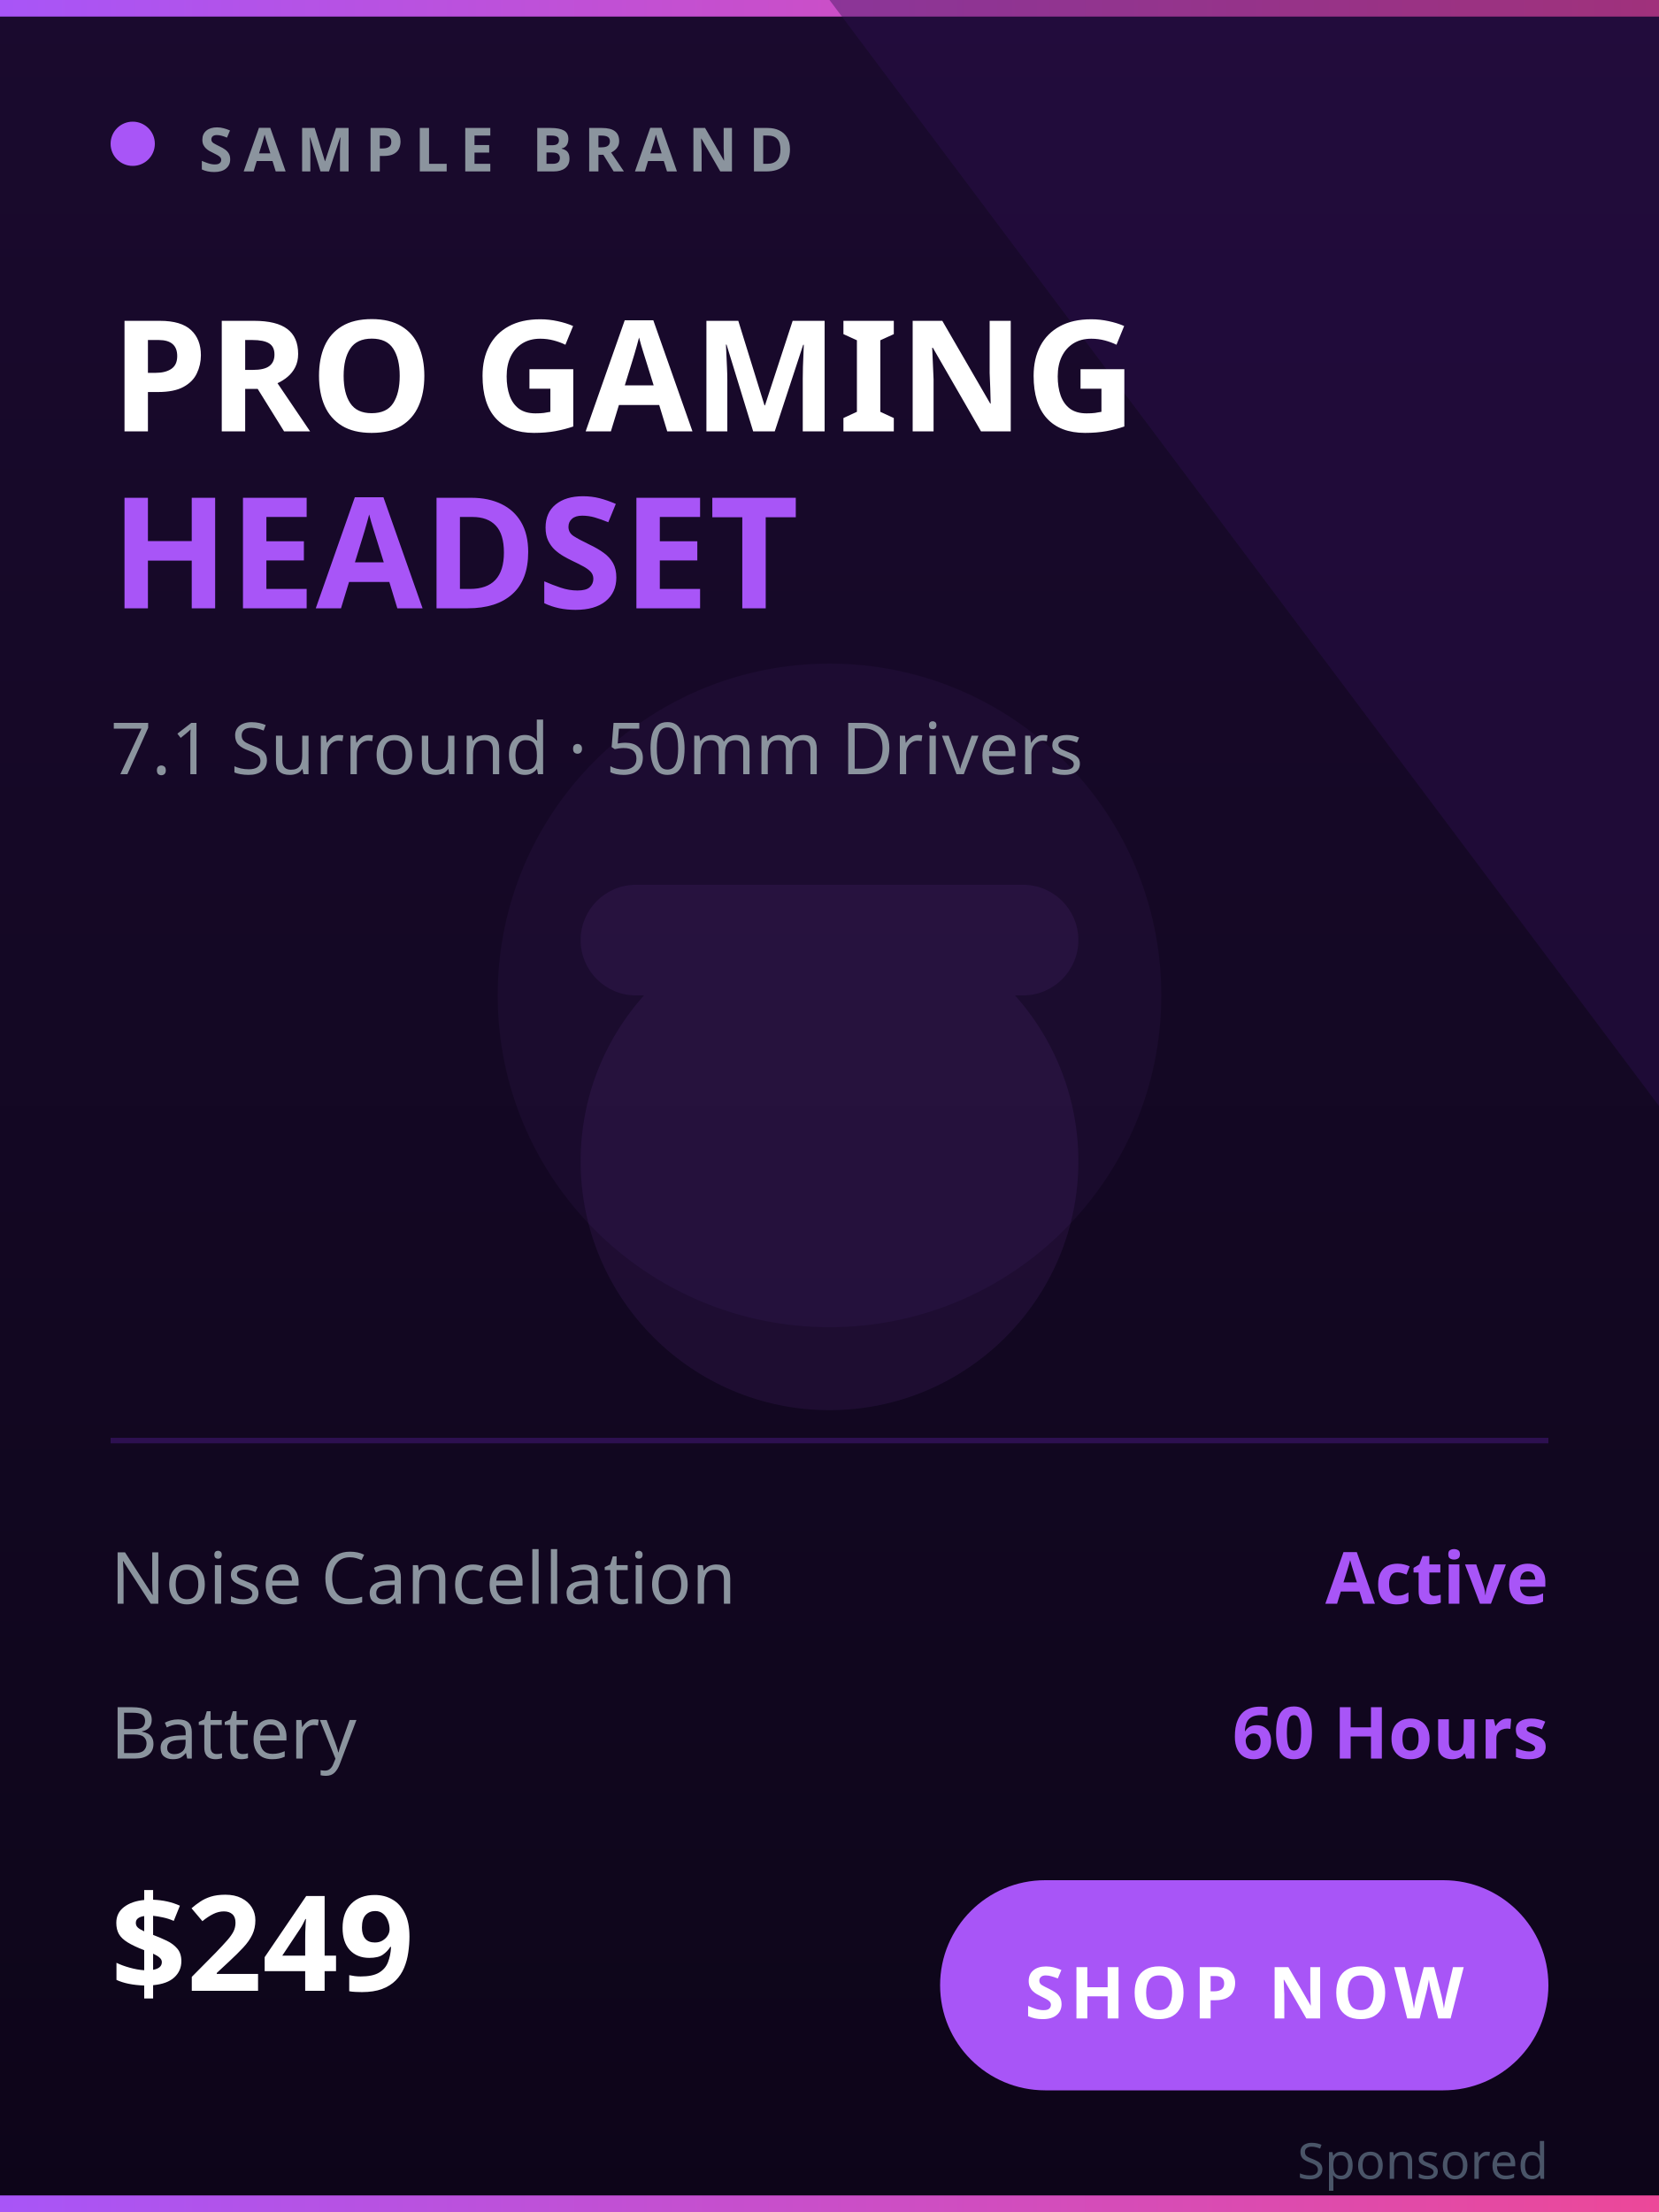
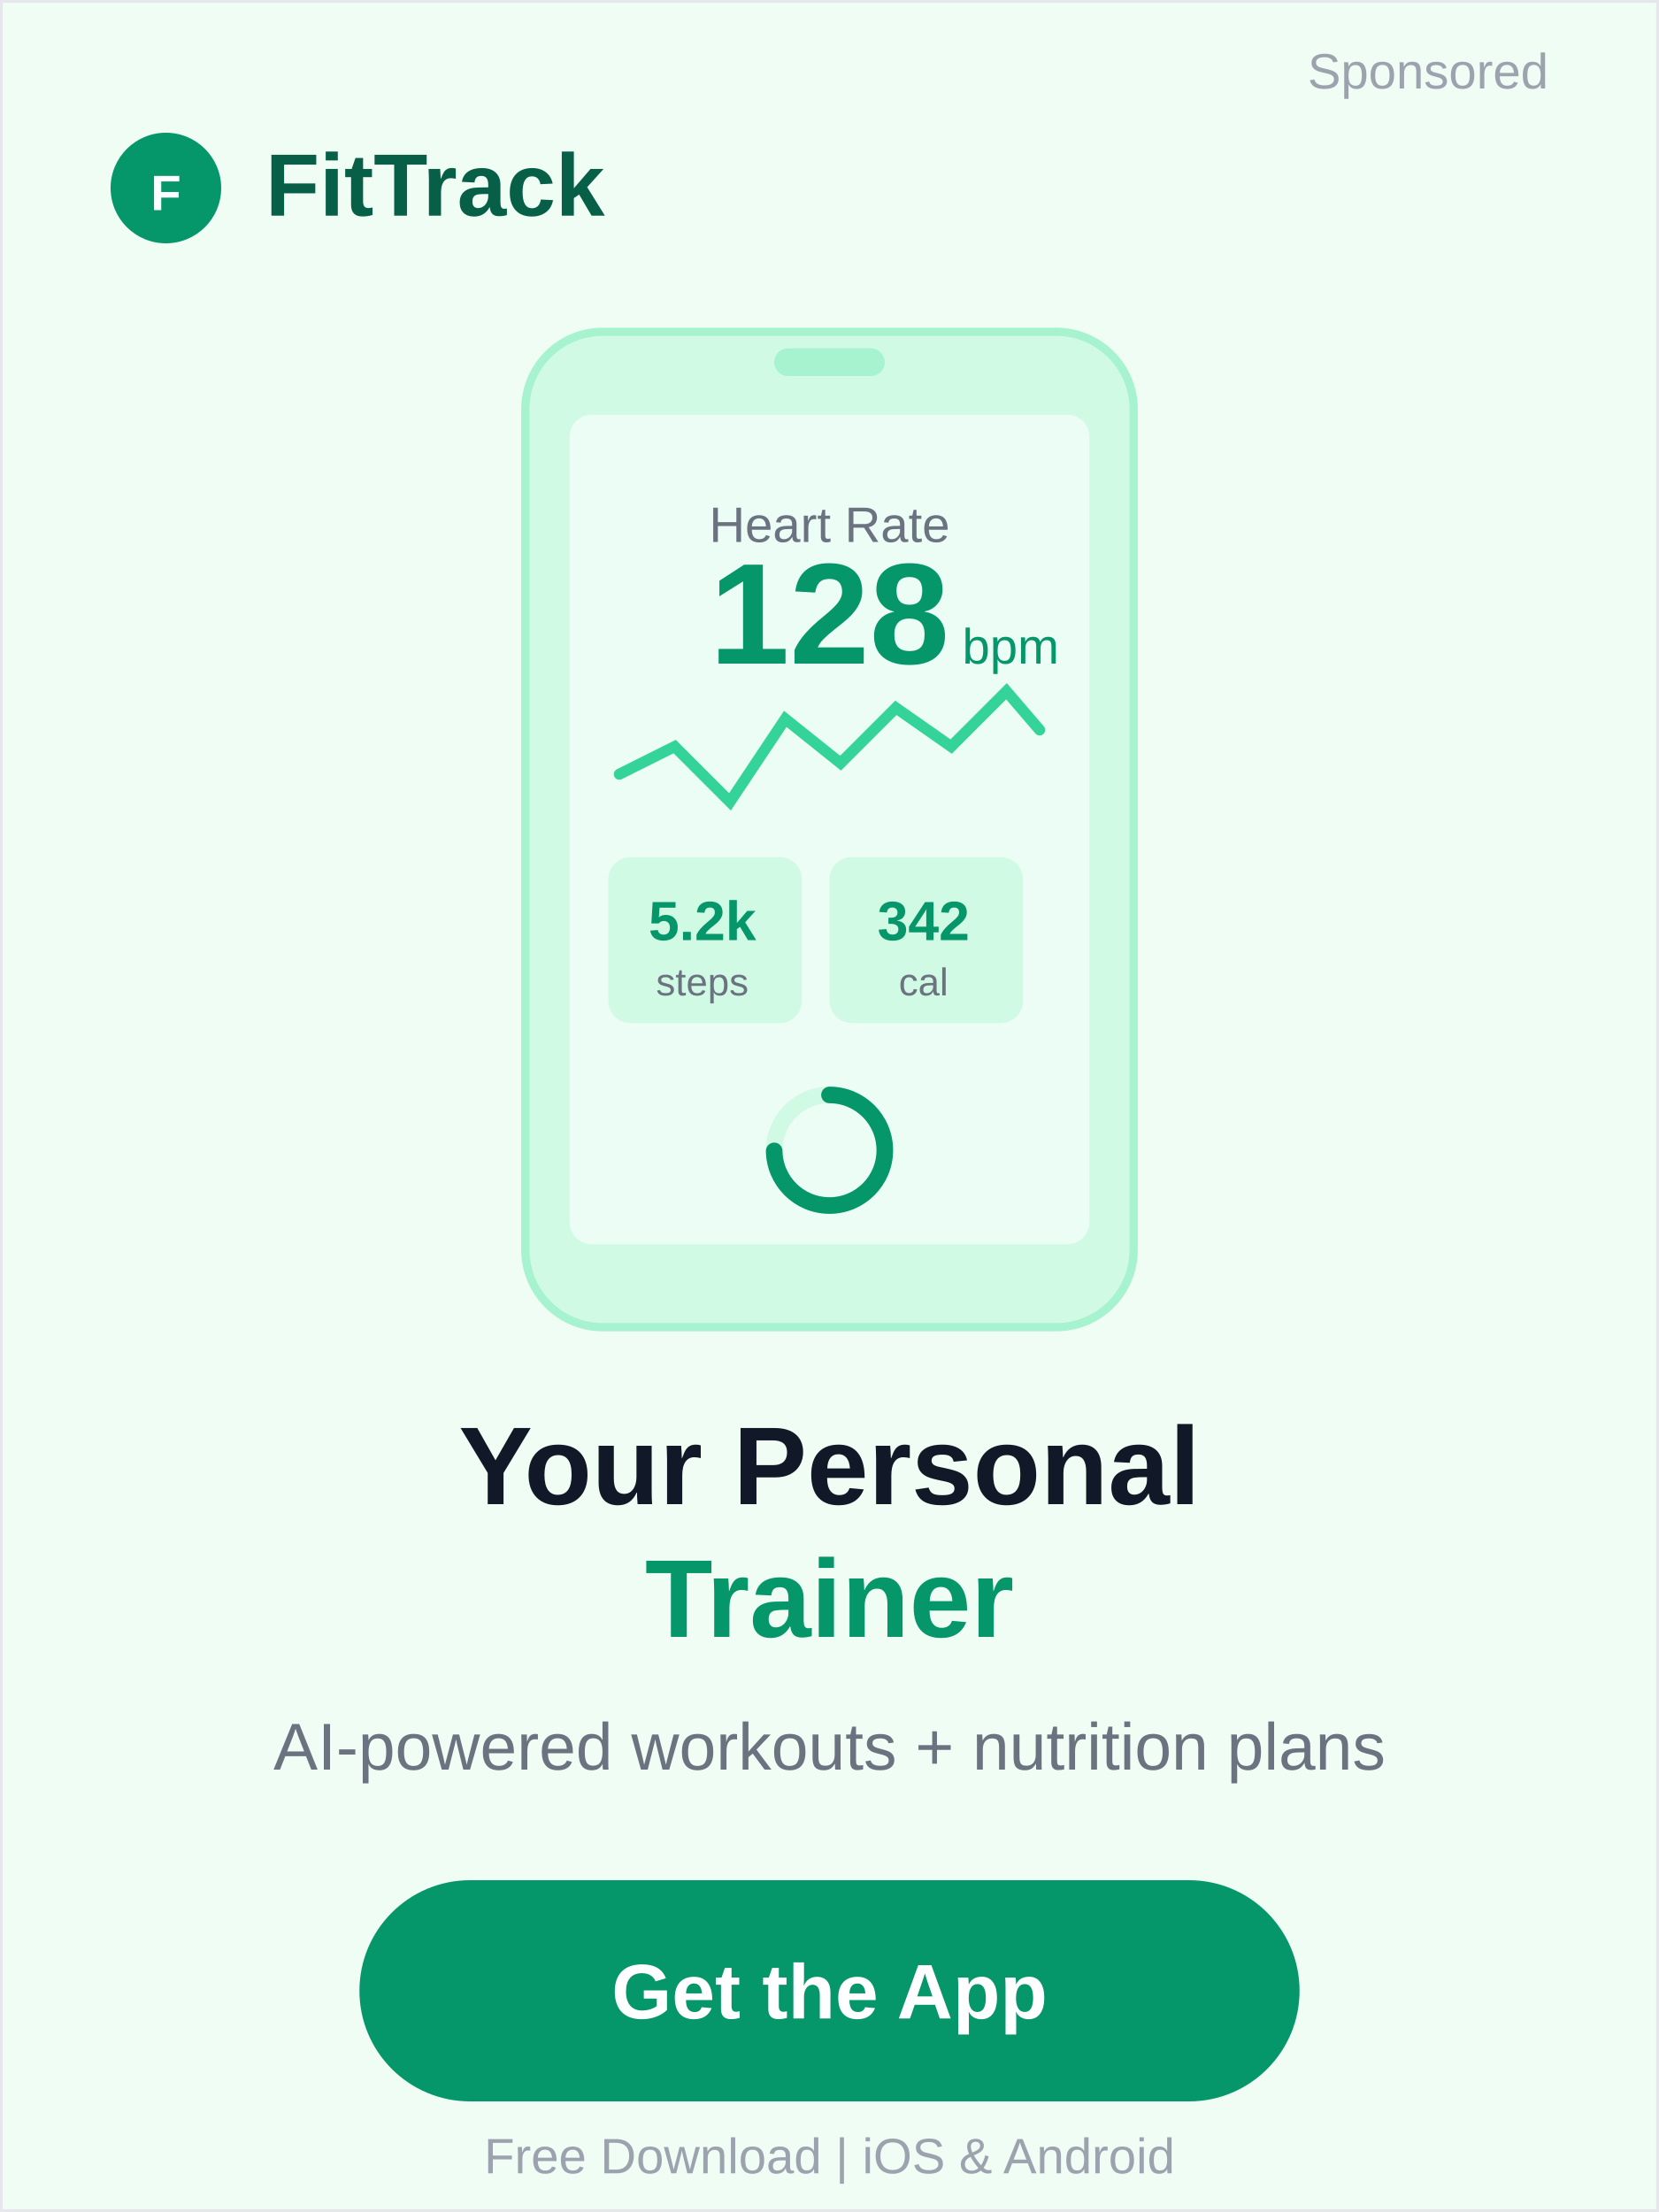
<svg xmlns="http://www.w3.org/2000/svg" width="300" height="400" viewBox="0 0 300 400">
-   <defs>
-     <linearGradient id="bg" x1="0" y1="0" x2="0" y2="1">
-       <stop offset="0%" stop-color="#1a0a2e" />
-       <stop offset="100%" stop-color="#0d0519" />
-     </linearGradient>
-     <linearGradient id="accent" x1="0" y1="0" x2="1" y2="0">
-       <stop offset="0%" stop-color="#a855f7" />
-       <stop offset="100%" stop-color="#ec4899" />
-     </linearGradient>
-   </defs>
-   <rect width="300" height="400" fill="url(#bg)" />
-   <rect width="300" height="3" fill="url(#accent)" />
-   <polygon points="300,0 300,200 150,0" fill="#2d1050" opacity="0.4" />
-   <circle cx="150" cy="180" r="60" fill="#a855f7" opacity="0.05" />
-   <rect x="20" y="22" width="8" height="8" rx="4" fill="#a855f7" />
-   <text x="36" y="31" font-family="system-ui, sans-serif" font-size="11" font-weight="700" fill="#8b949e" letter-spacing="2">SAMPLE BRAND</text>
-   <text x="20" y="78" font-family="system-ui, sans-serif" font-size="28" font-weight="900" fill="#ffffff">PRO GAMING</text>
-   <text x="20" y="110" font-family="system-ui, sans-serif" font-size="28" font-weight="900" fill="#a855f7">HEADSET</text>
-   <text x="20" y="140" font-family="system-ui, sans-serif" font-size="13" font-weight="400" fill="#8b949e">7.1 Surround · 50mm Drivers</text>
-   <g transform="translate(60, 160)" opacity="0.08">
-     <circle cx="90" cy="50" r="45" fill="#a855f7" />
-     <rect x="45" y="0" width="90" height="20" rx="10" fill="#a855f7" />
-   </g>
-   <rect x="20" y="260" width="260" height="1" fill="#2d1050" />
-   <text x="20" y="290" font-family="system-ui, sans-serif" font-size="13" font-weight="500" fill="#8b949e">Noise Cancellation</text>
-   <text x="280" y="290" font-family="system-ui, sans-serif" font-size="13" font-weight="700" fill="#a855f7" text-anchor="end">Active</text>
-   <text x="20" y="318" font-family="system-ui, sans-serif" font-size="13" font-weight="500" fill="#8b949e">Battery</text>
-   <text x="280" y="318" font-family="system-ui, sans-serif" font-size="13" font-weight="700" fill="#a855f7" text-anchor="end">60 Hours</text>
-   <text x="20" y="360" font-family="system-ui, sans-serif" font-size="24" font-weight="900" fill="#ffffff">$249</text>
-   <rect x="170" y="340" width="110" height="38" rx="19" fill="#a855f7" />
-   <text x="225" y="365" font-family="system-ui, sans-serif" font-size="13" font-weight="800" fill="#ffffff" text-anchor="middle" letter-spacing="1">SHOP NOW</text>
-   <text x="280" y="394" font-family="system-ui, sans-serif" font-size="9" font-weight="500" fill="#4a5568" text-anchor="end">Sponsored</text>
-   <rect y="397" width="300" height="3" fill="url(#accent)" />
+   <rect width="300" height="400" fill="#f0fdf4" stroke="#e5e7eb" stroke-width="1" />
+   <text x="280" y="16" font-family="Arial, Helvetica, sans-serif" font-size="9" fill="#9ca3af" text-anchor="end">Sponsored</text>
+   <circle cx="30" cy="34" r="10" fill="#059669" />
+   <text x="30" y="38" font-family="Arial, Helvetica, sans-serif" font-size="9" font-weight="700" fill="#ffffff" text-anchor="middle">F</text>
+   <text x="48" y="39" font-family="Arial, Helvetica, sans-serif" font-size="16" font-weight="700" fill="#065f46">FitTrack</text>
+   <rect x="95" y="60" width="110" height="180" rx="14" fill="#d1fae5" stroke="#a7f3d0" stroke-width="1.5" />
+   <rect x="103" y="75" width="94" height="150" rx="4" fill="#ecfdf5" />
+   <text x="150" y="98" font-family="Arial, Helvetica, sans-serif" font-size="9" fill="#6b7280" text-anchor="middle">Heart Rate</text>
+   <text x="150" y="120" font-family="Arial, Helvetica, sans-serif" font-size="26" font-weight="700" fill="#059669" text-anchor="middle">128</text>
+   <text x="174" y="120" font-family="Arial, Helvetica, sans-serif" font-size="9" fill="#059669">bpm</text>
+   <polyline points="112,140 122,135 132,145 142,130 152,138 162,128 172,135 182,125 188,132" fill="none" stroke="#34d399" stroke-width="2" stroke-linecap="round" />
+   <rect x="110" y="155" width="35" height="30" rx="4" fill="#d1fae5" />
+   <text x="127" y="170" font-family="Arial, Helvetica, sans-serif" font-size="10" font-weight="700" fill="#059669" text-anchor="middle">5.2k</text>
+   <text x="127" y="180" font-family="Arial, Helvetica, sans-serif" font-size="7" fill="#6b7280" text-anchor="middle">steps</text>
+   <rect x="150" y="155" width="35" height="30" rx="4" fill="#d1fae5" />
+   <text x="167" y="170" font-family="Arial, Helvetica, sans-serif" font-size="10" font-weight="700" fill="#059669" text-anchor="middle">342</text>
+   <text x="167" y="180" font-family="Arial, Helvetica, sans-serif" font-size="7" fill="#6b7280" text-anchor="middle">cal</text>
+   <circle cx="150" cy="208" r="10" fill="none" stroke="#d1fae5" stroke-width="3" />
+   <circle cx="150" cy="208" r="10" fill="none" stroke="#059669" stroke-width="3" stroke-dasharray="47 63" stroke-linecap="round" transform="rotate(-90 150 208)" />
+   <rect x="140" y="63" width="20" height="5" rx="2.5" fill="#a7f3d0" />
+   <text x="150" y="272" font-family="Arial, Helvetica, sans-serif" font-size="20" font-weight="700" fill="#111827" text-anchor="middle">Your Personal</text>
+   <text x="150" y="296" font-family="Arial, Helvetica, sans-serif" font-size="20" font-weight="700" fill="#059669" text-anchor="middle">Trainer</text>
+   <text x="150" y="320" font-family="Arial, Helvetica, sans-serif" font-size="12" fill="#6b7280" text-anchor="middle">AI-powered workouts + nutrition plans</text>
+   <rect x="65" y="340" width="170" height="40" rx="20" fill="#059669" />
+   <text x="150" y="365" font-family="Arial, Helvetica, sans-serif" font-size="14" font-weight="700" fill="#ffffff" text-anchor="middle">Get the App</text>
+   <text x="150" y="393" font-family="Arial, Helvetica, sans-serif" font-size="9" fill="#9ca3af" text-anchor="middle">Free Download | iOS &amp; Android</text>
</svg>
